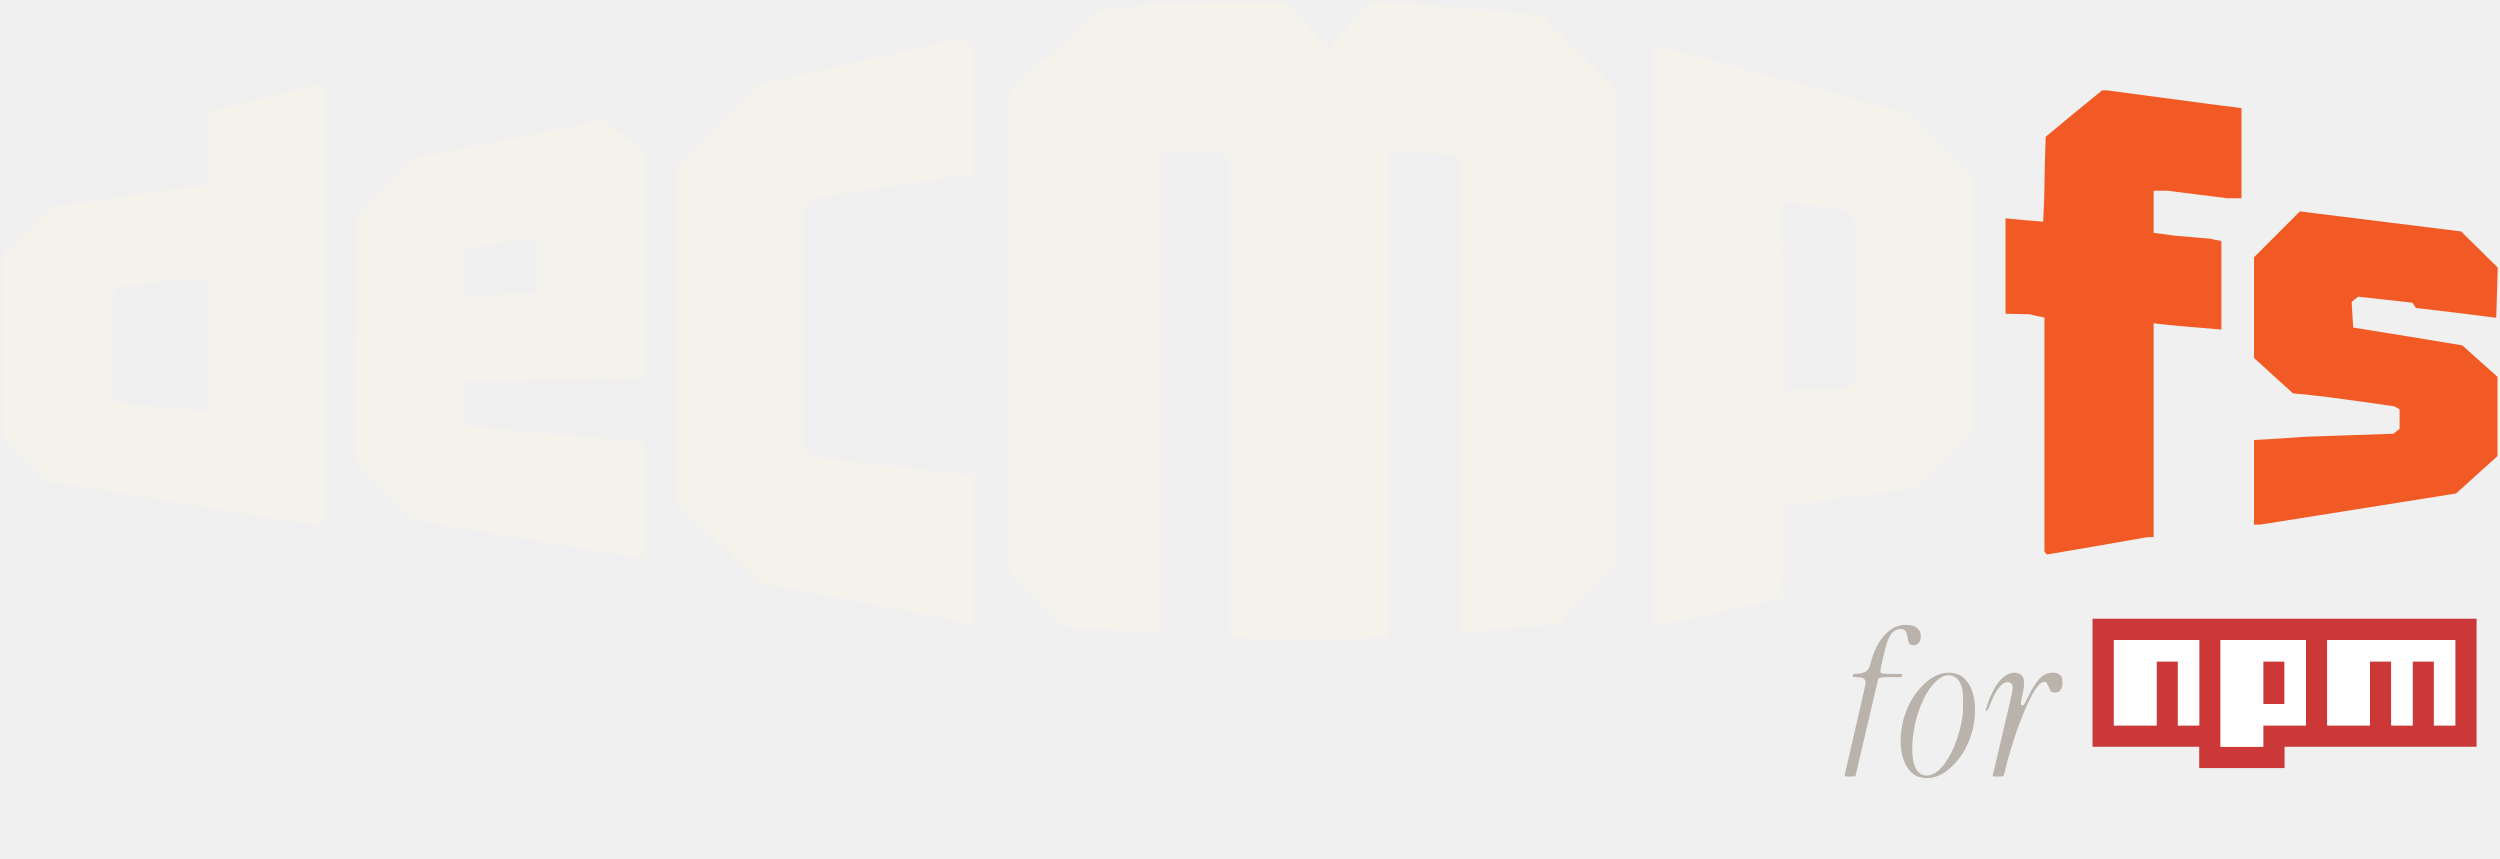
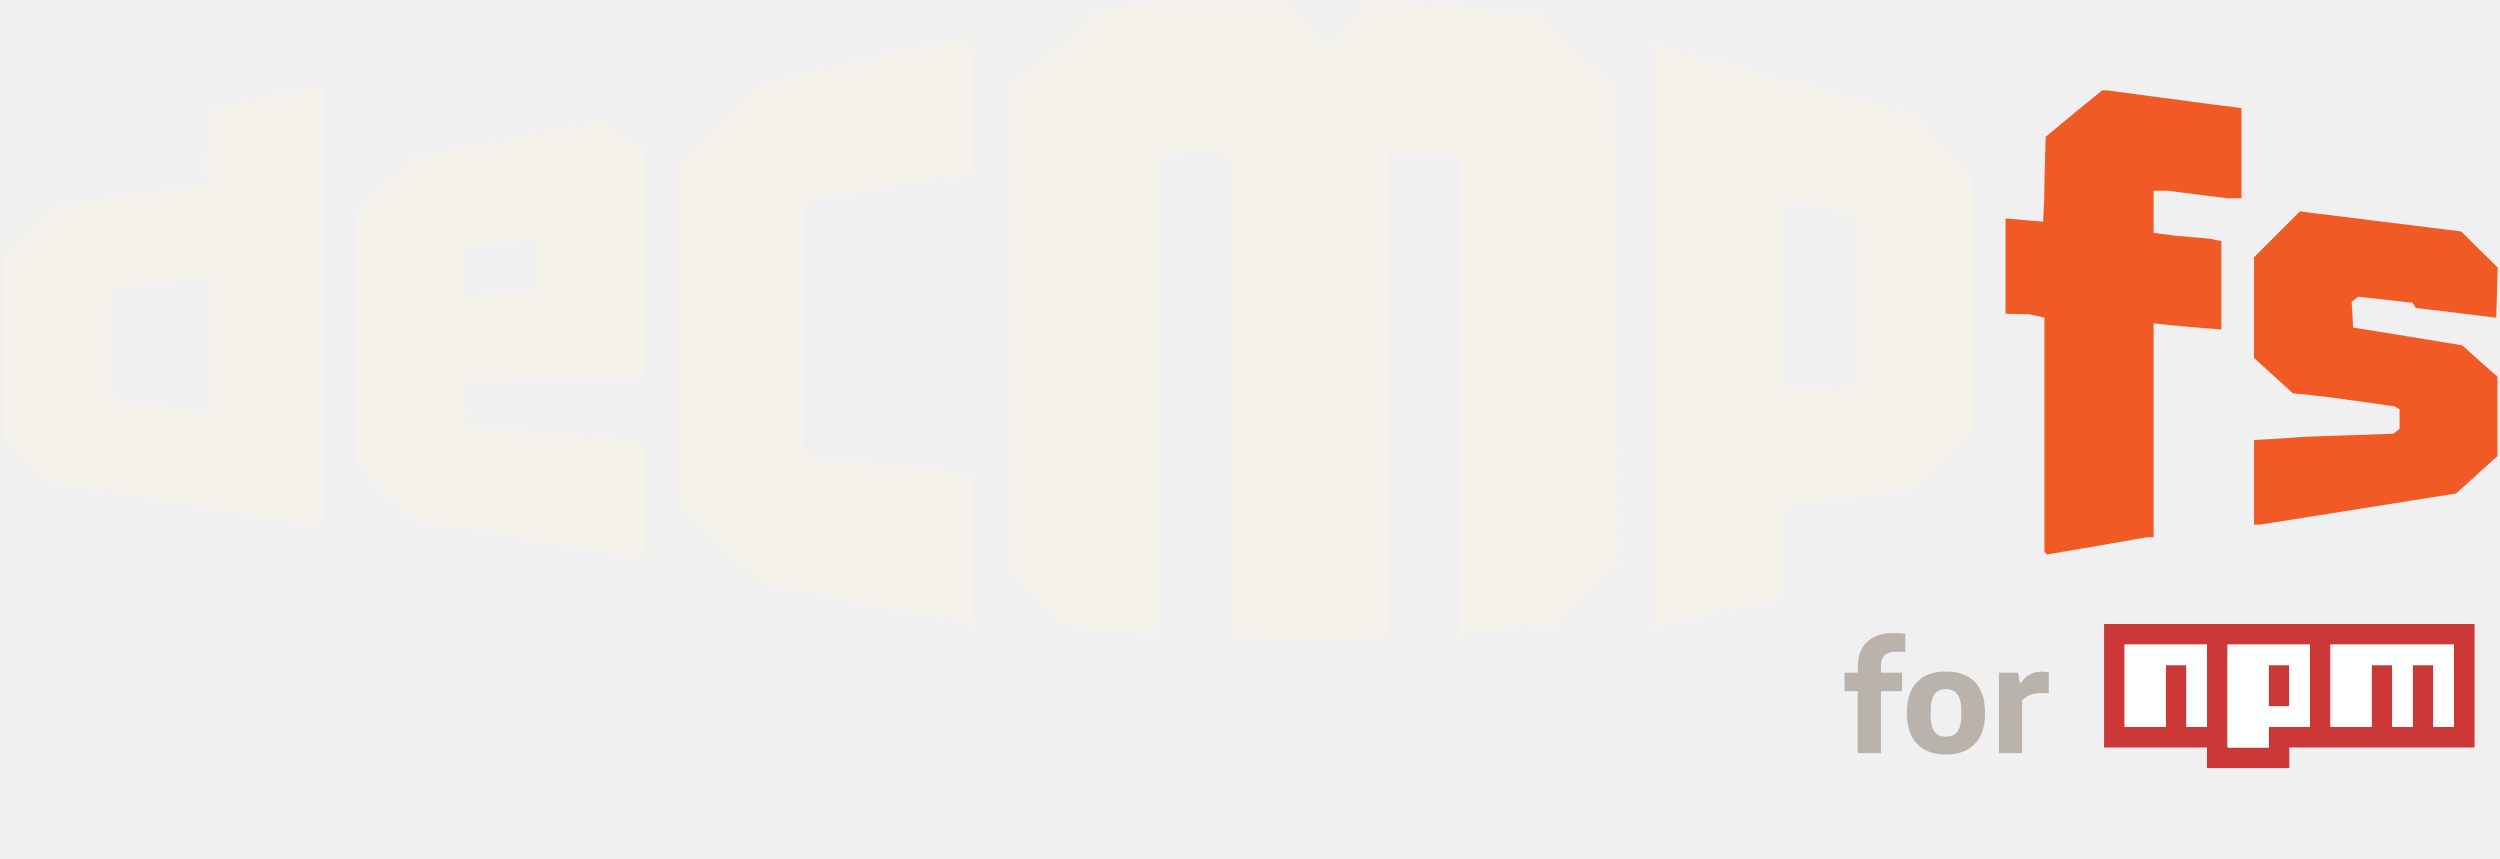
<svg xmlns="http://www.w3.org/2000/svg" viewBox="0 0 996 342" role="img" aria-label="deCMPfs for npm">
  <g transform="translate(0,256) scale(0.1,-0.1)" fill="#f5f2ec" stroke="none">
    <path d="M4497 2534 l-118 -13 -179 -163 -180 -162 0 -956 0 -955 113 -112 112 -111 155 -11 155 -11 33 0 32 0 0 954 0 953 121 8 120 7 20 -18 19 -17 0 -952 0 -952 83 -6 82 -7 141 0 141 0 91 6 92 7 0 963 0 964 84 0 83 0 62 -6 61 -7 0 -950 0 -949 43 5 42 6 152 12 152 12 115 117 116 117 -3 952 -4 953 -144 143 -144 143 -215 21 -215 20 -126 6 -126 7 -85 -92 -85 -91 -68 70 -68 70 -14 21 -14 20 -257 -1 -257 -1 -118 -14z" />
    <path d="M3420 2314 l-405 -94 -157 -157 -158 -158 0 -676 0 -675 68 -64 67 -64 96 -94 96 -94 406 -78 406 -78 20 -7 21 -6 0 300 0 301 -17 0 -18 0 -85 10 -85 10 -214 24 -214 25 -23 22 -24 22 0 472 0 472 25 23 24 23 123 18 123 19 170 25 170 25 23 5 22 5 0 248 0 249 -23 21 -23 22 -5 -1 -4 -1 -405 -94z" />
    <path d="M6590 1223 l0 -1159 238 53 237 53 17 6 18 5 2 182 3 182 268 35 268 36 109 109 110 110 0 505 -1 505 -129 132 -129 131 -488 132 -488 131 -17 5 -18 5 0 -1158z m781 476 l19 -24 0 -316 0 -316 -17 -15 -18 -16 -125 -3 -125 -4 -3 365 -2 365 4 11 4 10 122 -16 123 -17 18 -24z" />
    <path d="M1215 2210 l-70 -18 -157 -38 -157 -37 -3 -146 -3 -146 -312 -45 -313 -45 -95 -95 -95 -95 0 -360 0 -360 92 -92 93 -92 220 -35 220 -35 306 -51 306 -50 22 0 21 0 0 880 0 880 -2 -1 -3 -1 -70 -18z m-385 -1026 l0 -267 -47 6 -48 6 -130 12 -130 11 -18 16 -17 15 0 197 0 198 18 20 17 21 135 14 135 14 43 2 42 1 0 -266z" />
    <path d="M2340 2069 l-35 -8 -330 -67 -330 -66 -112 -117 -112 -116 -1 -488 0 -489 113 -114 112 -114 445 -75 446 -75 17 0 17 0 0 224 0 225 -8 5 -8 5 -339 31 -340 31 -13 4 -13 5 3 87 3 88 357 3 357 2 1 448 0 447 -80 68 -80 67 -17 -1 -18 -1 -35 -9z m-200 -569 l0 -110 -62 0 -63 0 -82 -7 -83 -6 0 96 0 97 23 5 22 5 105 14 105 14 18 1 17 1 0 -110z" />
  </g>
  <g transform="translate(0,256) scale(0.1,-0.1)" fill="#f15a24" stroke="none">
    <path d="M8262 2108 l-112 -93 -2 -70 -2 -70 -1 -55 -1 -55 -2 -44 -2 -44 -75 6 -75 7 0 -190 0 -190 48 -1 47 -1 30 -7 30 -6 0 -467 0 -466 5 -6 6 -5 199 34 200 35 13 0 12 0 0 426 0 426 53 -6 52 -5 83 -7 82 -7 0 177 0 176 -22 4 -23 5 -70 6 -70 6 -42 6 -43 5 0 84 0 84 28 0 28 0 119 -15 120 -15 28 0 27 0 0 179 0 180 -42 6 -43 5 -225 30 -225 30 -10 0 -10 0 -113 -92z" />
    <path d="M9071 1626 l-91 -91 0 -201 0 -200 78 -71 77 -70 70 -7 70 -8 132 -18 133 -19 10 -6 10 -6 0 -38 0 -39 -12 -10 -13 -10 -175 -6 -175 -6 -102 -7 -103 -6 0 -168 0 -169 13 0 12 0 390 62 390 62 83 75 82 74 0 158 0 158 -70 62 -70 63 -218 36 -217 35 -3 51 -3 51 13 11 13 10 108 -12 108 -12 7 -10 7 -11 160 -19 160 -20 3 100 3 100 -73 72 -73 72 -290 36 -290 36 -31 4 -31 4 -92 -92z" />
  </g>
-   <g transform="translate(734.8742 248.9641) scale(0.16423)">
-     <g transform="translate(0,371.7655) scale(0.1,-0.1)" fill="#b9b3ab" stroke="none">
-       <path d="M1335 3702 c-135 -36 -226 -91 -345 -212 -166 -167 -284 -403 -370 -741 -22 -86 -63 -144 -123 -173 -57 -28 -142 -46 -222 -46 -63 0 -77 -10 -73 -46 l3 -29 105 -5 c154 -8 200 -41 200 -144 0 -25 -115 -536 -255 -1136 -140 -600 -255 -1100 -255 -1110 0 -19 7 -20 129 -20 72 0 132 4 135 8 3 5 125 526 271 1158 146 632 271 1162 277 1178 24 61 47 66 315 66 l243 0 16 25 c35 53 25 55 -225 55 -147 0 -239 4 -254 11 -52 24 -51 39 13 321 95 415 142 553 224 653 72 88 202 128 292 90 45 -18 78 -89 94 -200 20 -132 43 -167 115 -178 148 -23 239 119 193 301 -16 64 -84 132 -164 162 -82 32 -241 37 -339 12z" />
-       <path d="M2385 2545 c-250 -56 -499 -253 -702 -555 -438 -652 -430 -1623 15 -1909 194 -124 486 -103 719 52 411 274 703 814 743 1375 40 557 -149 956 -492 1037 -77 18 -202 18 -283 0z m271 -78 c97 -49 163 -151 200 -312 24 -100 27 -517 6 -655 -80 -517 -274 -985 -517 -1248 -229 -247 -498 -253 -620 -13 -126 249 -108 795 41 1288 206 680 594 1090 890 940z" />
-       <path d="M4015 2543 c-227 -82 -404 -328 -556 -774 -30 -90 -38 -124 -30 -132 23 -23 47 12 106 159 120 295 229 460 338 513 78 38 161 21 192 -39 34 -66 26 -108 -230 -1182 -135 -566 -245 -1033 -245 -1039 0 -15 256 -12 267 4 5 6 27 84 48 172 219 923 642 1946 864 2087 86 54 131 30 184 -99 49 -118 69 -136 146 -136 74 0 116 23 156 88 28 45 30 55 30 149 0 79 -4 108 -19 135 -46 85 -123 118 -253 108 -209 -16 -358 -172 -560 -584 -96 -197 -116 -223 -153 -203 -33 18 -32 48 5 205 81 346 67 485 -57 555 -57 32 -164 38 -233 13z" />
+   <g transform="translate(734.8742 252.2336) scale(0.11693)">
+     <g transform="translate(0,413.8356) scale(0.1,-0.1)" fill="#b9b3ab" stroke="none">
+       <path d="M1450 4133 c-405 -43 -717 -239 -874 -548 -89 -176 -126 -357 -126 -621 l0 -174 -225 0 -225 0 0 -315 0 -315 225 0 225 0 0 -1055 0 -1055 395 0 395 0 0 1055 0 1055 360 0 360 0 0 315 0 315 -360 0 -360 0 0 158 c1 338 76 465 315 534 68 19 104 22 245 23 91 0 189 -4 218 -8 l52 -8 0 314 0 314 -107 11 c-99 11 -429 14 -513 5z" />
+       <path d="M3175 2815 c-195 -32 -356 -87 -500 -173 -94 -55 -261 -215 -320 -307 -168 -257 -248 -606 -231 -1012 30 -732 366 -1168 998 -1295 165 -33 501 -33 666 0 527 106 852 432 961 967 67 324 46 752 -50 1040 -139 415 -430 667 -884 765 -132 29 -501 37 -640 15z m407 -599 c226 -48 348 -216 387 -531 14 -116 14 -424 0 -540 -47 -383 -219 -549 -552 -533 -265 13 -401 146 -464 453 -28 142 -26 591 4 730 28 124 87 247 148 309 105 105 297 150 477 112z" />
+       <path d="M6605 2819 c-233 -30 -427 -142 -551 -315 -50 -70 -79 -82 -88 -36 -3 15 -12 70 -21 122 -9 52 -20 119 -26 148 l-10 52 -325 0 -324 0 0 -1370 0 -1370 395 0 395 0 0 899 0 899 51 46 c165 148 338 201 657 201 l202 0 -2 354 -3 355 -28 7 c-48 13 -248 18 -322 8z" />
    </g>
  </g>
-   <g transform="translate(833.67 246.50) scale(8.5)">
+   <g transform="translate(838.26 248.60) scale(8.2)">
    <path fill="#CB3837" d="M0,0h18v6H9v1H5V6H0V0z M1,5h2V2h1v3h1V1H1V5z M6,1v5h2V5h2V1H6z M8,2h1v2H8V2z M11,1v4h2V2h1v3h1V2h1v3h1V1H11z" />
    <polygon fill="#FFFFFF" points="1,5 3,5 3,2 4,2 4,5 5,5 5,1 1,1 " />
    <path fill="#FFFFFF" d="M6,1v5h2V5h2V1H6z M9,4H8V2h1V4z" />
    <polygon fill="#FFFFFF" points="11,1 11,5 13,5 13,2 14,2 14,5 15,5 15,2 16,2 16,5 17,5 17,1 " />
  </g>
</svg>
